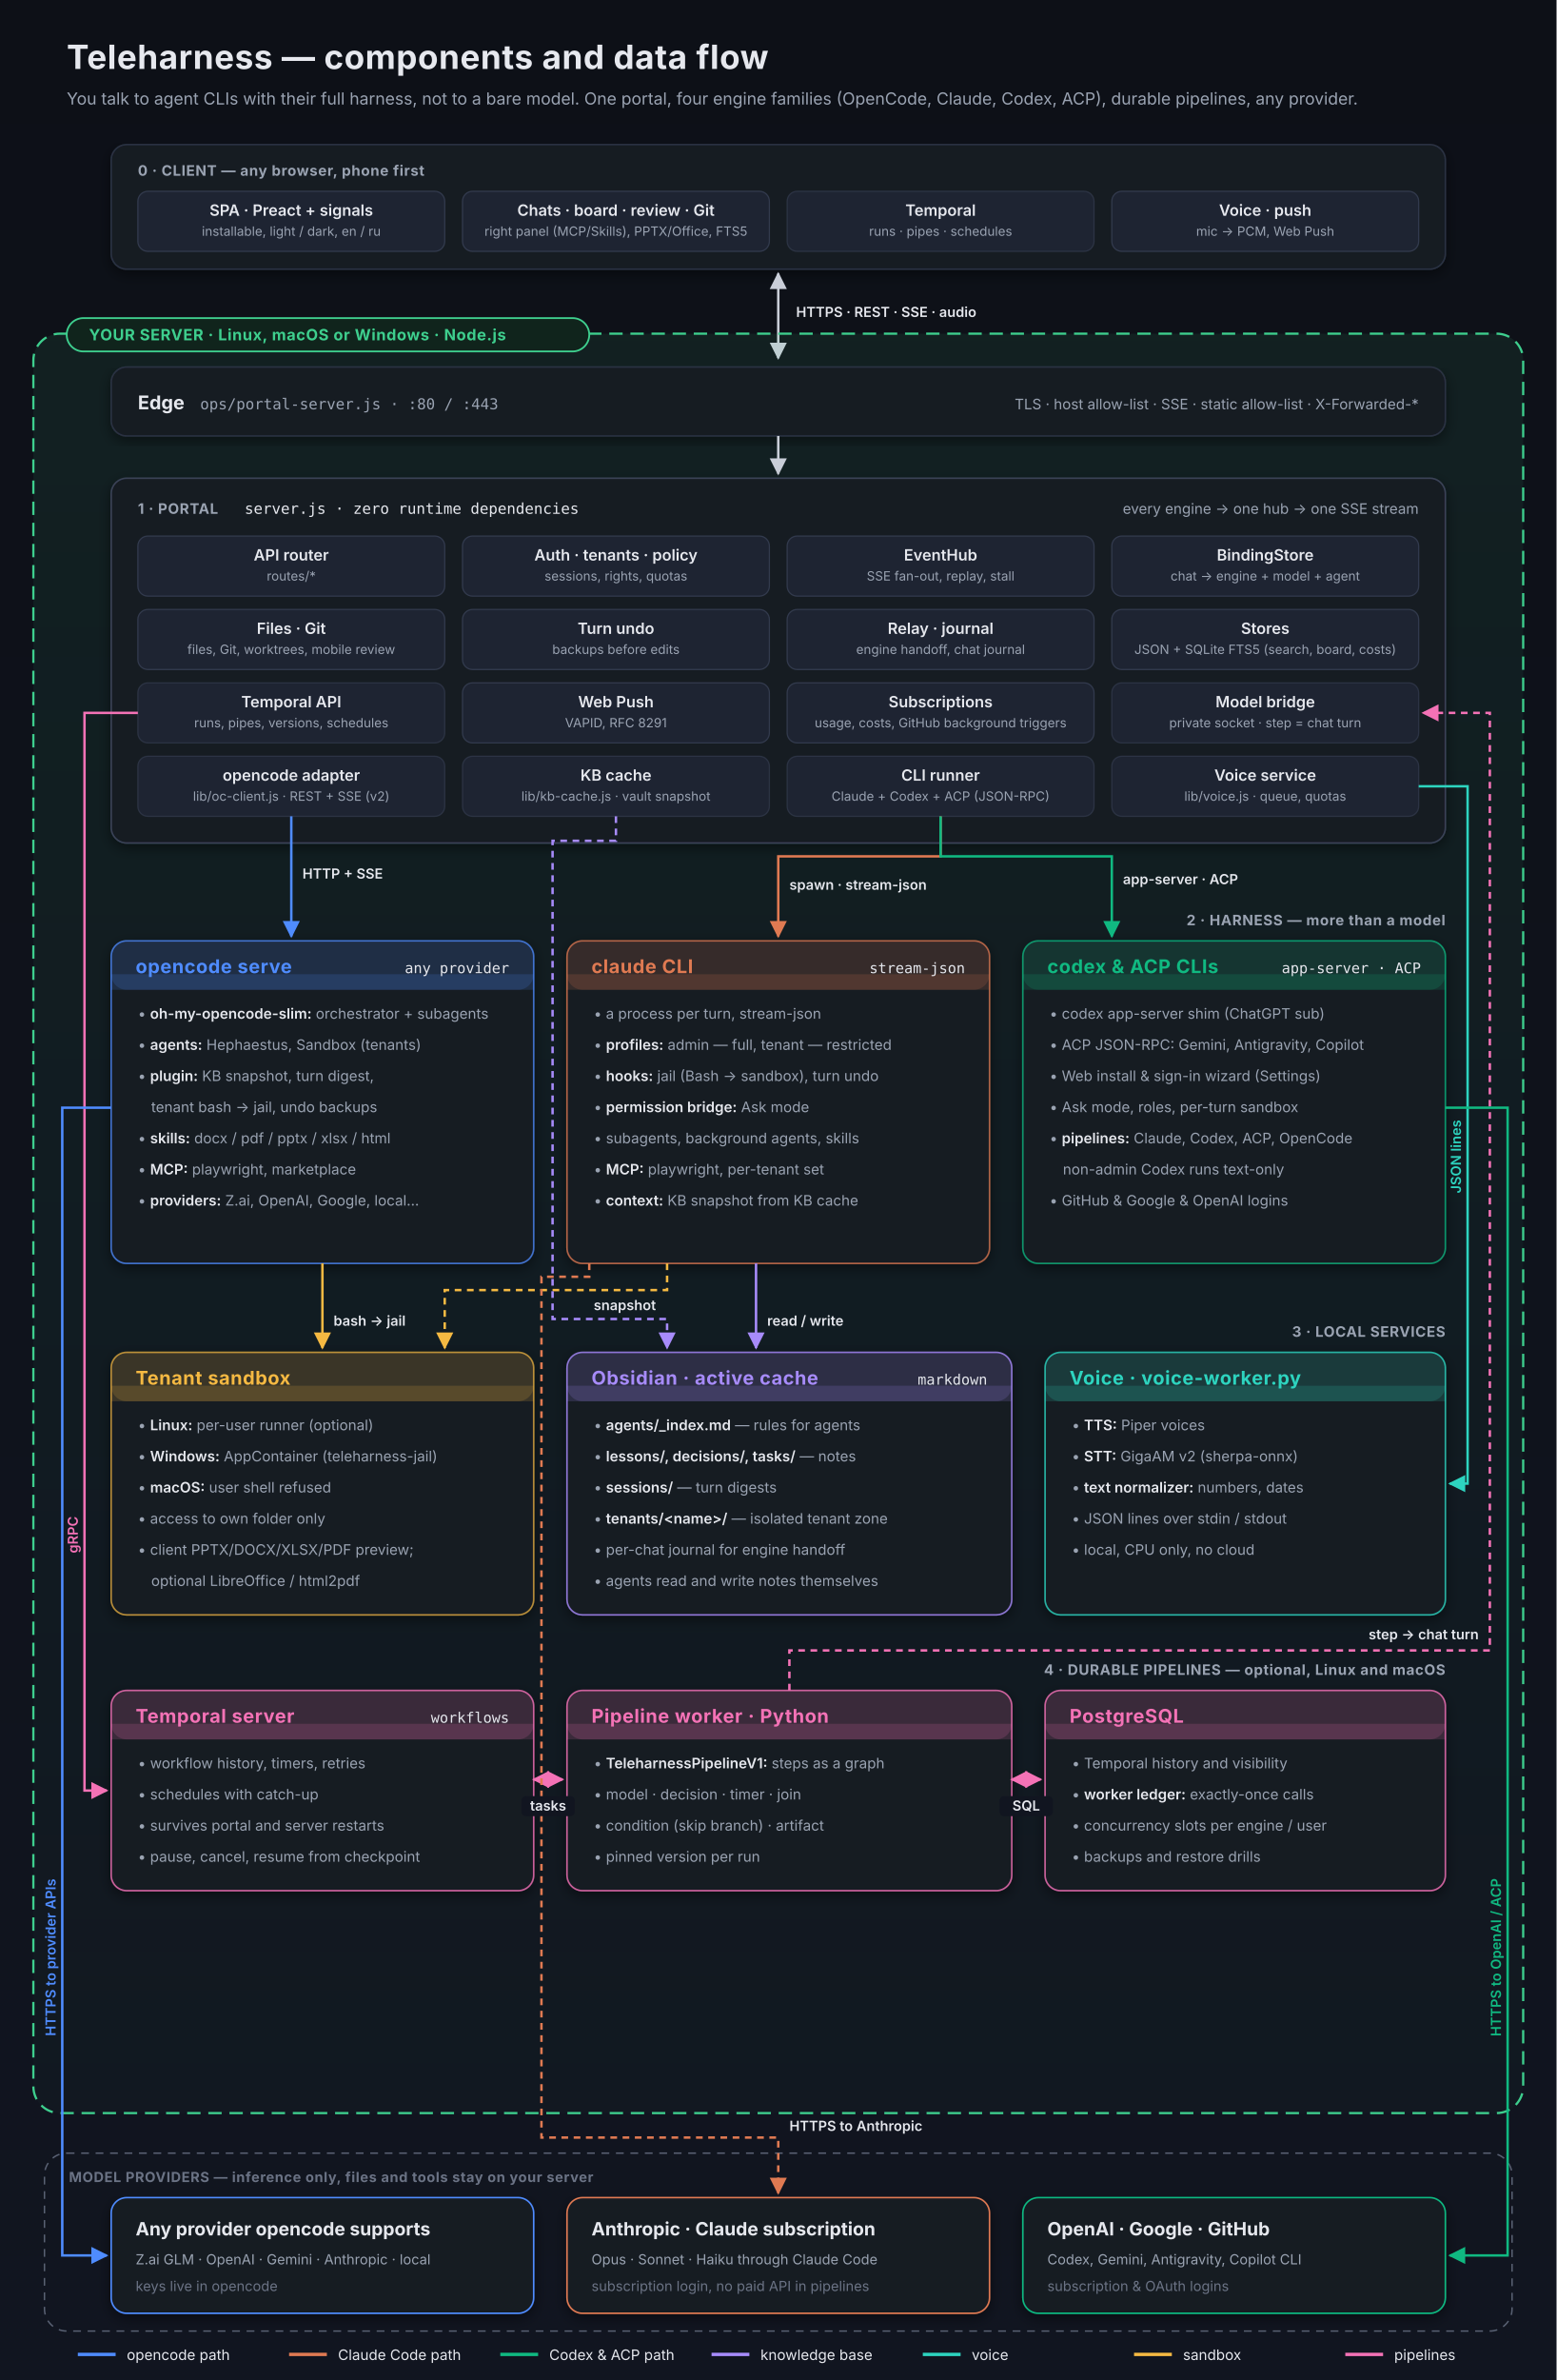
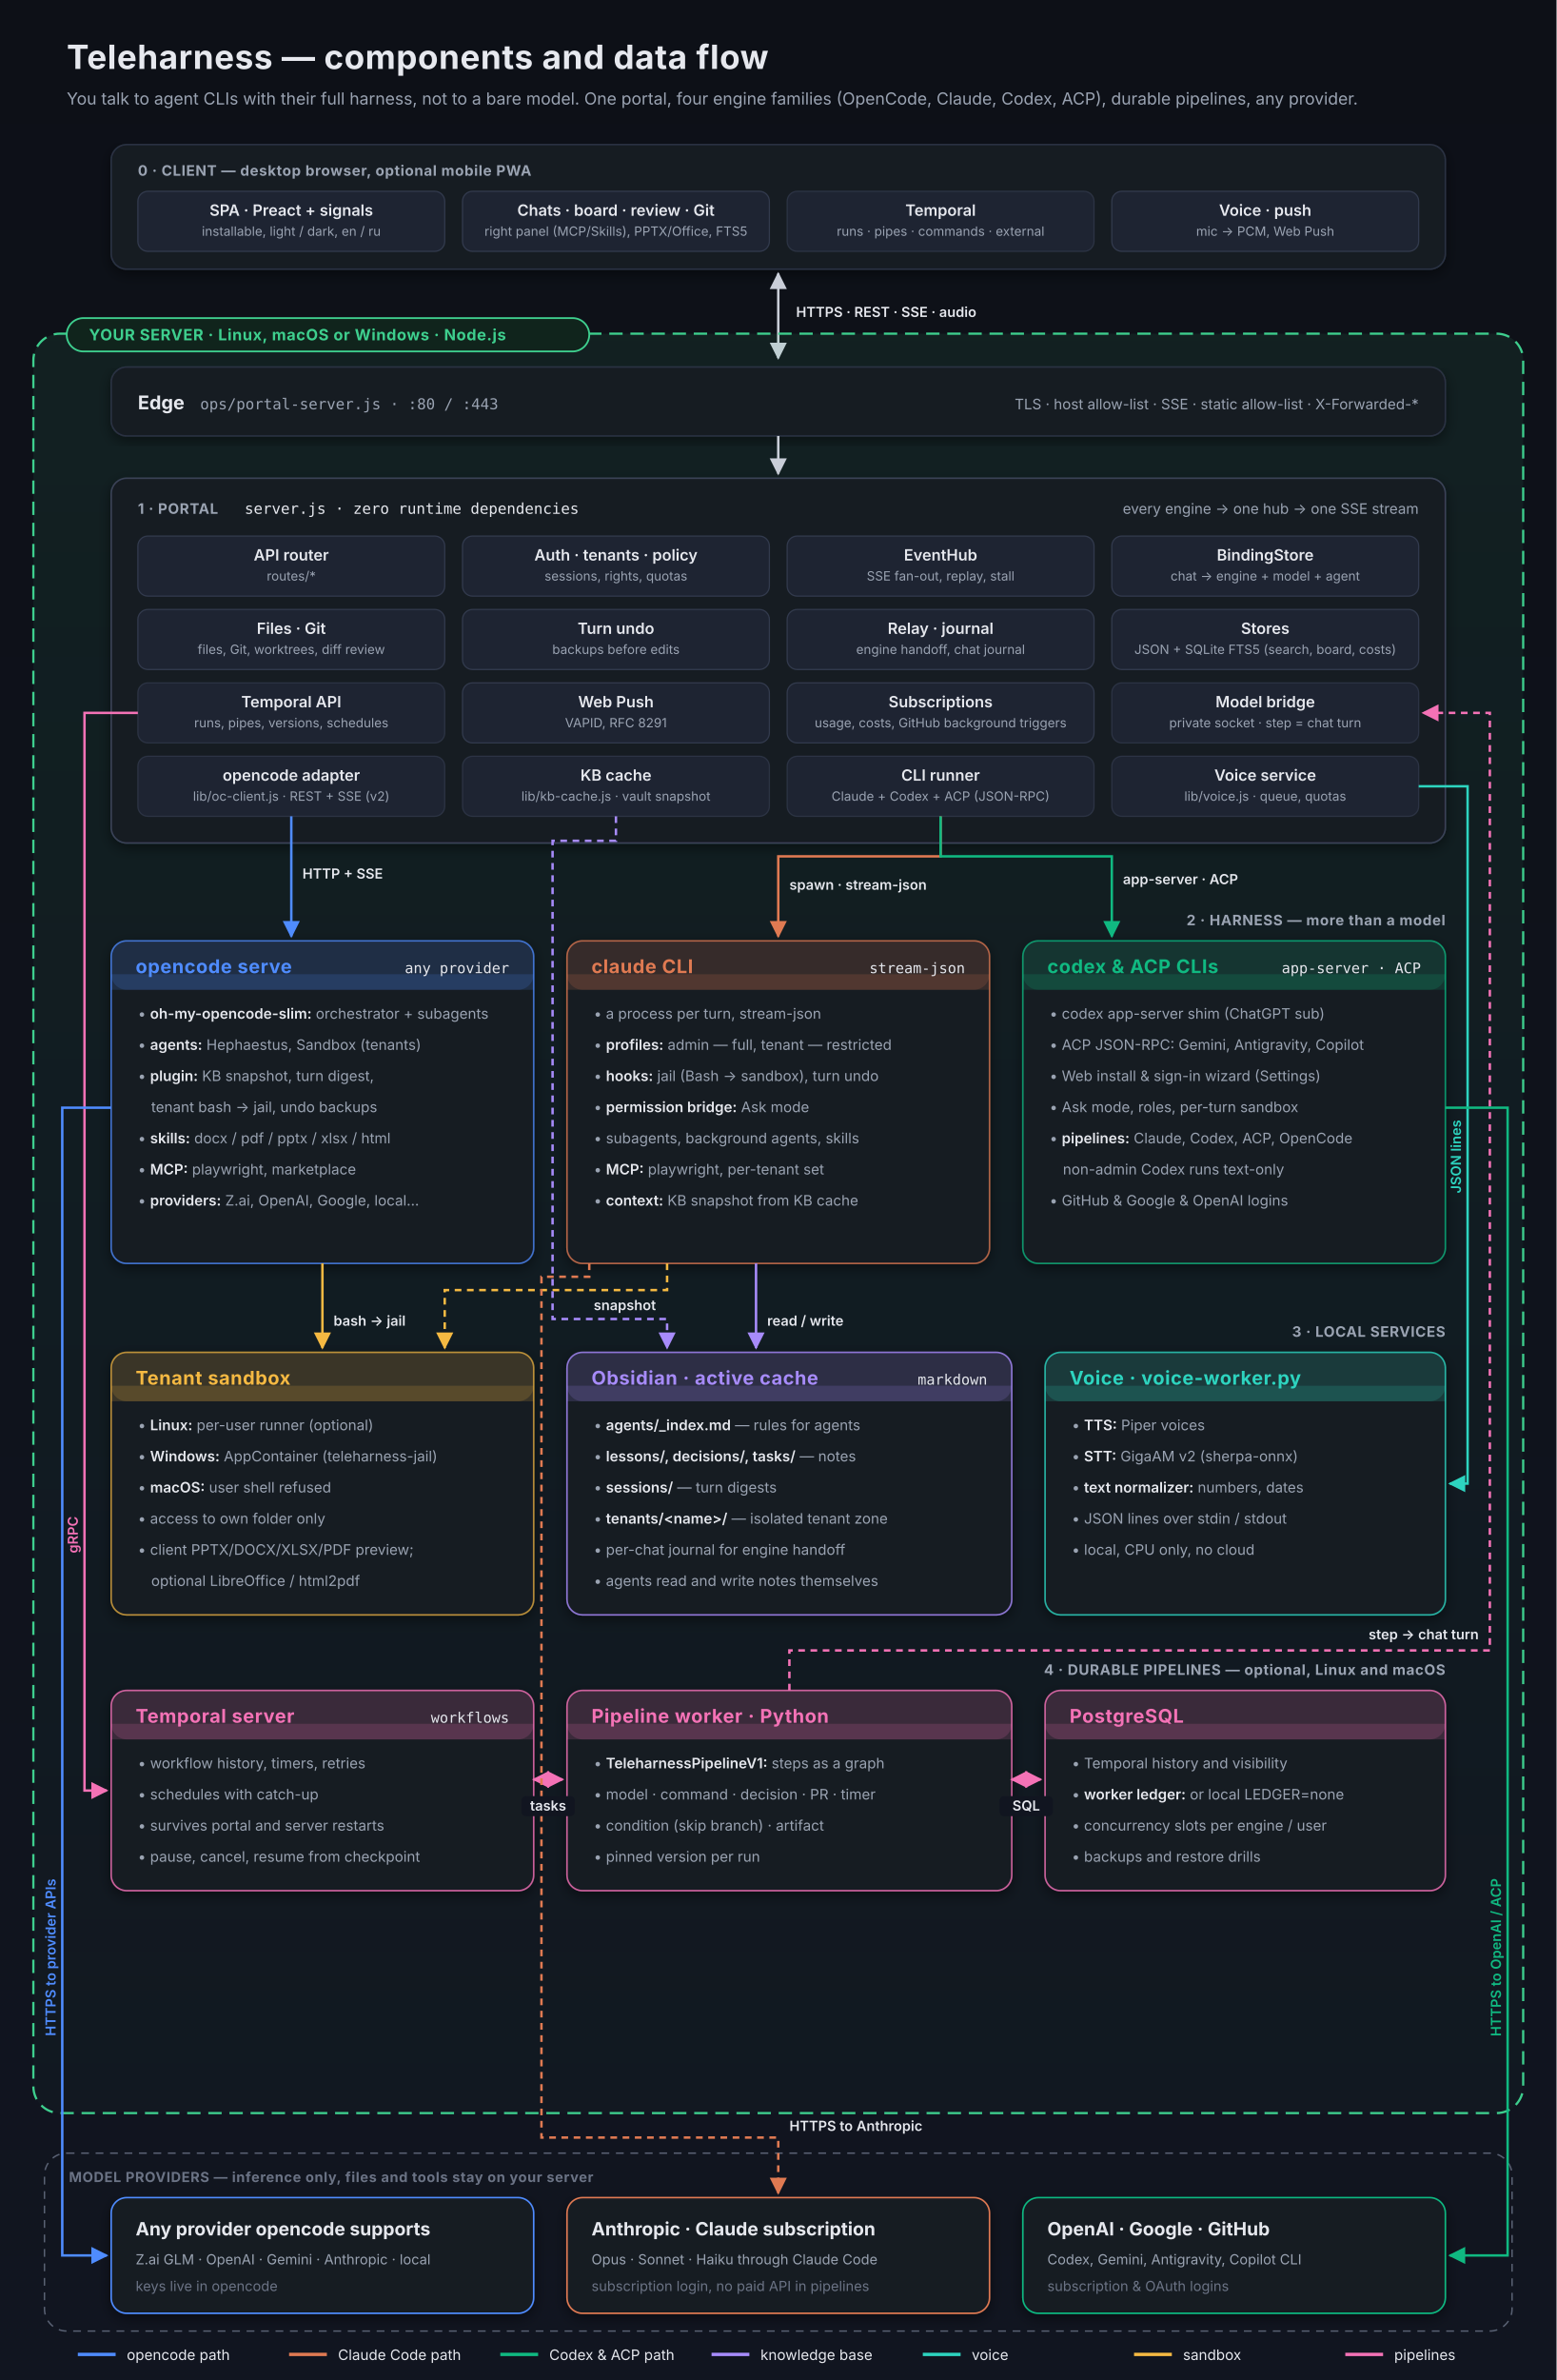
<svg xmlns="http://www.w3.org/2000/svg" width="1400" height="2140" viewBox="0 0 1400 2140" font-family="Segoe UI, Inter, Arial, sans-serif">
  <defs>
    <linearGradient id="bg" x1="0" y1="0" x2="0" y2="1">
      <stop offset="0" stop-color="#0d1017" />
      <stop offset="1" stop-color="#111520" />
    </linearGradient>
    <linearGradient id="srv" x1="0" y1="0" x2="0" y2="1">
      <stop offset="0" stop-color="#3ecf8e" stop-opacity="0.08" />
      <stop offset="1" stop-color="#3ecf8e" stop-opacity="0.02" />
    </linearGradient>
    <filter id="shadow" x="-5%" y="-5%" width="110%" height="120%">
      <feDropShadow dx="0" dy="4" stdDeviation="6" flood-color="#000" flood-opacity="0.45" />
    </filter>
    <marker id="a_blue" viewBox="0 0 10 10" refX="9" refY="5" markerWidth="7" markerHeight="7" orient="auto-start-reverse">
      <path d="M0,0 L10,5 L0,10 z" fill="#4f8cff" />
    </marker>
    <marker id="a_orange" viewBox="0 0 10 10" refX="9" refY="5" markerWidth="7" markerHeight="7" orient="auto-start-reverse">
      <path d="M0,0 L10,5 L0,10 z" fill="#e07a52" />
    </marker>
    <marker id="a_green" viewBox="0 0 10 10" refX="9" refY="5" markerWidth="7" markerHeight="7" orient="auto-start-reverse">
      <path d="M0,0 L10,5 L0,10 z" fill="#3ecf8e" />
    </marker>
    <marker id="a_purple" viewBox="0 0 10 10" refX="9" refY="5" markerWidth="7" markerHeight="7" orient="auto-start-reverse">
      <path d="M0,0 L10,5 L0,10 z" fill="#a78bfa" />
    </marker>
    <marker id="a_teal" viewBox="0 0 10 10" refX="9" refY="5" markerWidth="7" markerHeight="7" orient="auto-start-reverse">
      <path d="M0,0 L10,5 L0,10 z" fill="#2dd4bf" />
    </marker>
    <marker id="a_yellow" viewBox="0 0 10 10" refX="9" refY="5" markerWidth="7" markerHeight="7" orient="auto-start-reverse">
      <path d="M0,0 L10,5 L0,10 z" fill="#f5b942" />
    </marker>
    <marker id="a_pink" viewBox="0 0 10 10" refX="9" refY="5" markerWidth="7" markerHeight="7" orient="auto-start-reverse">
      <path d="M0,0 L10,5 L0,10 z" fill="#f472b6" />
    </marker>
    <marker id="a_codex" viewBox="0 0 10 10" refX="9" refY="5" markerWidth="7" markerHeight="7" orient="auto-start-reverse">
      <path d="M0,0 L10,5 L0,10 z" fill="#10b981" />
    </marker>
    <marker id="a_white" viewBox="0 0 10 10" refX="9" refY="5" markerWidth="7" markerHeight="7" orient="auto-start-reverse">
      <path d="M0,0 L10,5 L0,10 z" fill="#c9ced8" />
    </marker>
    <style>
    .t { fill:#e6e8ee; } .m { fill:#9aa3b2; } .d { fill:#6b7385; }
    .h { letter-spacing:0.5px; } .mono { font-family: Cascadia Code, Consolas, monospace; }
    .chip { fill:#1e2432; stroke:#323a4d; stroke-width:1.1; }
  </style>
  </defs>
  <rect width="1400" height="2140" fill="url(#bg)" />
  <text x="60" y="62" class="t h" font-size="30" font-weight="700" text-anchor="start">Teleharness — components and data flow</text>
  <text x="60" y="94" class="m" font-size="15" font-weight="400" text-anchor="start">You talk to agent CLIs with their full harness, not to a bare model. One portal, four engine families (OpenCode, Claude, Codex, ACP), durable pipelines, any provider.</text>
  <g filter="url(#shadow)">
    <rect x="100" y="130" width="1200" height="112" rx="14" fill="#161a24" stroke="#2b3242" stroke-opacity="1" stroke-width="1.4" />
  </g>
-   <text x="124" y="158" class="m h" font-size="13" font-weight="700" text-anchor="start">0 · CLIENT — any browser, phone first</text>
+   <text x="124" y="158" class="m h" font-size="13" font-weight="700" text-anchor="start">0 · CLIENT — desktop browser, optional mobile PWA</text>
  <rect x="124" y="172" width="276" height="54" rx="9" class="chip" />
  <text x="262" y="194" class="t" font-size="14" font-weight="600" text-anchor="middle">SPA · Preact + signals</text>
  <text x="262" y="212" class="m" font-size="11.5" font-weight="400" text-anchor="middle">installable, light / dark, en / ru</text>
  <rect x="416" y="172" width="276" height="54" rx="9" class="chip" />
  <text x="554" y="194" class="t" font-size="14" font-weight="600" text-anchor="middle">Chats · board · review · Git</text>
  <text x="554" y="212" class="m" font-size="11.5" font-weight="400" text-anchor="middle">right panel (MCP/Skills), PPTX/Office, FTS5</text>
  <rect x="708" y="172" width="276" height="54" rx="9" class="chip" stroke="#f472b6" stroke-opacity="0.75" />
  <text x="846" y="194" class="t" font-size="14" font-weight="600" text-anchor="middle" fill="#f472b6">Temporal</text>
-   <text x="846" y="212" class="m" font-size="11.5" font-weight="400" text-anchor="middle">runs · pipes · schedules</text>
+   <text x="846" y="212" class="m" font-size="11.5" font-weight="400" text-anchor="middle">runs · pipes · commands · external</text>
  <rect x="1000" y="172" width="276" height="54" rx="9" class="chip" />
  <text x="1138" y="194" class="t" font-size="14" font-weight="600" text-anchor="middle">Voice · push</text>
  <text x="1138" y="212" class="m" font-size="11.5" font-weight="400" text-anchor="middle">mic → PCM, Web Push</text>
  <path d="M700,246 L700,322" fill="none" stroke="#c9ced8" stroke-width="2.2" marker-start="url(#a_white)" marker-end="url(#a_white)" />
  <text x="716" y="285" class="t" font-size="12.5" font-weight="600" text-anchor="start" fill="#c9ced8">HTTPS · REST · SSE · audio</text>
  <rect x="30" y="300" width="1340" height="1600" rx="24" fill="url(#srv)" stroke="#3ecf8e" stroke-width="2" stroke-dasharray="12 7" />
  <rect x="60" y="286" width="470" height="30" rx="15" fill="#10241c" stroke="#3ecf8e" stroke-width="1.6" />
  <text x="80" y="306" class="h" font-size="14" font-weight="700" text-anchor="start" fill="#3ecf8e">YOUR SERVER · Linux, macOS or Windows · Node.js</text>
  <g filter="url(#shadow)">
    <rect x="100" y="330" width="1200" height="62" rx="14" fill="#161a24" stroke="#2b3242" stroke-opacity="1" stroke-width="1.4" />
  </g>
  <text x="124" y="368" class="t" font-size="17" font-weight="700" text-anchor="start">Edge</text>
  <text x="180" y="368" class="m mono" font-size="13.5" font-weight="400" text-anchor="start">ops/portal-server.js · :80 / :443</text>
  <text x="1276" y="368" class="m" font-size="13" font-weight="400" text-anchor="end">TLS · host allow-list · SSE · static allow-list · X-Forwarded-*</text>
  <path d="M700,392 L700,426" fill="none" stroke="#c9ced8" stroke-width="2.2" marker-end="url(#a_white)" />
  <g filter="url(#shadow)">
    <rect x="100" y="430" width="1200" height="328" rx="14" fill="#161a24" stroke="#3a4356" stroke-opacity="1" stroke-width="1.4" />
  </g>
  <text x="124" y="462" class="m h" font-size="13" font-weight="700" text-anchor="start">1 · PORTAL</text>
  <text x="220" y="462" class="t mono" font-size="13.5" font-weight="400" text-anchor="start">server.js · zero runtime dependencies</text>
  <text x="1276" y="462" class="m" font-size="13" font-weight="400" text-anchor="end">every engine → one hub → one SSE stream</text>
  <rect x="124" y="482" width="276" height="54" rx="9" class="chip" />
  <text x="262" y="504" class="t" font-size="14" font-weight="600" text-anchor="middle">API router</text>
  <text x="262" y="522" class="m" font-size="11.5" font-weight="400" text-anchor="middle">routes/*</text>
  <rect x="416" y="482" width="276" height="54" rx="9" class="chip" />
  <text x="554" y="504" class="t" font-size="14" font-weight="600" text-anchor="middle">Auth · tenants · policy</text>
  <text x="554" y="522" class="m" font-size="11.5" font-weight="400" text-anchor="middle">sessions, rights, quotas</text>
  <rect x="708" y="482" width="276" height="54" rx="9" class="chip" />
  <text x="846" y="504" class="t" font-size="14" font-weight="600" text-anchor="middle">EventHub</text>
  <text x="846" y="522" class="m" font-size="11.5" font-weight="400" text-anchor="middle">SSE fan-out, replay, stall</text>
  <rect x="1000" y="482" width="276" height="54" rx="9" class="chip" />
  <text x="1138" y="504" class="t" font-size="14" font-weight="600" text-anchor="middle">BindingStore</text>
  <text x="1138" y="522" class="m" font-size="11.5" font-weight="400" text-anchor="middle">chat → engine + model + agent</text>
  <rect x="124" y="548" width="276" height="54" rx="9" class="chip" />
  <text x="262" y="570" class="t" font-size="14" font-weight="600" text-anchor="middle">Files · Git</text>
-   <text x="262" y="588" class="m" font-size="11.5" font-weight="400" text-anchor="middle">files, Git, worktrees, mobile review</text>
+   <text x="262" y="588" class="m" font-size="11.5" font-weight="400" text-anchor="middle">files, Git, worktrees, diff review</text>
  <rect x="416" y="548" width="276" height="54" rx="9" class="chip" />
  <text x="554" y="570" class="t" font-size="14" font-weight="600" text-anchor="middle">Turn undo</text>
  <text x="554" y="588" class="m" font-size="11.5" font-weight="400" text-anchor="middle">backups before edits</text>
  <rect x="708" y="548" width="276" height="54" rx="9" class="chip" />
  <text x="846" y="570" class="t" font-size="14" font-weight="600" text-anchor="middle">Relay · journal</text>
  <text x="846" y="588" class="m" font-size="11.5" font-weight="400" text-anchor="middle">engine handoff, chat journal</text>
  <rect x="1000" y="548" width="276" height="54" rx="9" class="chip" />
  <text x="1138" y="570" class="t" font-size="14" font-weight="600" text-anchor="middle">Stores</text>
  <text x="1138" y="588" class="m" font-size="11.5" font-weight="400" text-anchor="middle">JSON + SQLite FTS5 (search, board, costs)</text>
  <rect x="124" y="614" width="276" height="54" rx="9" class="chip" stroke="#f472b6" stroke-opacity="0.75" />
  <text x="262" y="636" class="t" font-size="14" font-weight="600" text-anchor="middle" fill="#f472b6">Temporal API</text>
  <text x="262" y="654" class="m" font-size="11.5" font-weight="400" text-anchor="middle">runs, pipes, versions, schedules</text>
  <rect x="416" y="614" width="276" height="54" rx="9" class="chip" />
  <text x="554" y="636" class="t" font-size="14" font-weight="600" text-anchor="middle">Web Push</text>
  <text x="554" y="654" class="m" font-size="11.5" font-weight="400" text-anchor="middle">VAPID, RFC 8291</text>
  <rect x="708" y="614" width="276" height="54" rx="9" class="chip" />
  <text x="846" y="636" class="t" font-size="14" font-weight="600" text-anchor="middle">Subscriptions</text>
  <text x="846" y="654" class="m" font-size="11.5" font-weight="400" text-anchor="middle">usage, costs, GitHub background triggers</text>
  <rect x="1000" y="614" width="276" height="54" rx="9" class="chip" stroke="#f472b6" stroke-opacity="0.75" />
  <text x="1138" y="636" class="t" font-size="14" font-weight="600" text-anchor="middle" fill="#f472b6">Model bridge</text>
  <text x="1138" y="654" class="m" font-size="11.5" font-weight="400" text-anchor="middle">private socket · step = chat turn</text>
  <rect x="124" y="680" width="276" height="54" rx="9" class="chip" stroke="#4f8cff" stroke-opacity="0.75" />
  <text x="262" y="702" class="t" font-size="14" font-weight="600" text-anchor="middle" fill="#4f8cff">opencode adapter</text>
  <text x="262" y="720" class="m" font-size="11.5" font-weight="400" text-anchor="middle">lib/oc-client.js · REST + SSE (v2)</text>
  <rect x="416" y="680" width="276" height="54" rx="9" class="chip" stroke="#a78bfa" stroke-opacity="0.75" />
  <text x="554" y="702" class="t" font-size="14" font-weight="600" text-anchor="middle" fill="#a78bfa">KB cache</text>
  <text x="554" y="720" class="m" font-size="11.5" font-weight="400" text-anchor="middle">lib/kb-cache.js · vault snapshot</text>
  <rect x="708" y="680" width="276" height="54" rx="9" class="chip" stroke="#e07a52" stroke-opacity="0.75" />
  <text x="846" y="702" class="t" font-size="14" font-weight="600" text-anchor="middle" fill="#e07a52">CLI runner</text>
  <text x="846" y="720" class="m" font-size="11.5" font-weight="400" text-anchor="middle">Claude + Codex + ACP (JSON-RPC)</text>
  <rect x="1000" y="680" width="276" height="54" rx="9" class="chip" stroke="#2dd4bf" stroke-opacity="0.75" />
  <text x="1138" y="702" class="t" font-size="14" font-weight="600" text-anchor="middle" fill="#2dd4bf">Voice service</text>
  <text x="1138" y="720" class="m" font-size="11.5" font-weight="400" text-anchor="middle">lib/voice.js · queue, quotas</text>
  <text x="1300" y="832" class="m h" font-size="13" font-weight="700" text-anchor="end">2 · HARNESS — more than a model</text>
  <g filter="url(#shadow)">
    <rect x="100" y="846" width="380" height="290" rx="14" fill="#161a24" stroke="#4f8cff" stroke-opacity="0.75" stroke-width="1.4" />
  </g>
  <rect x="100" y="846" width="380" height="44" rx="14" fill="#4f8cff" fill-opacity="0.16" />
  <rect x="100" y="876" width="380" height="14" fill="#4f8cff" fill-opacity="0.16" />
  <text x="122" y="875" class="h" font-size="17" font-weight="700" text-anchor="start" fill="#4f8cff">opencode serve</text>
  <text x="458" y="875" class="t mono" font-size="13" font-weight="400" text-anchor="end">any provider</text>
  <text x="124" y="916" class="m" font-size="13">• <tspan class="t" font-weight="600">oh-my-opencode-slim:</tspan> orchestrator + subagents</text>
  <text x="124" y="944" class="m" font-size="13">• <tspan class="t" font-weight="600">agents:</tspan> Hephaestus, Sandbox (tenants)</text>
  <text x="124" y="972" class="m" font-size="13">• <tspan class="t" font-weight="600">plugin:</tspan> KB snapshot, turn digest,</text>
  <text x="136" y="1000" class="m" font-size="13">tenant bash → jail, undo backups</text>
  <text x="124" y="1028" class="m" font-size="13">• <tspan class="t" font-weight="600">skills:</tspan> docx / pdf / pptx / xlsx / html</text>
  <text x="124" y="1056" class="m" font-size="13">• <tspan class="t" font-weight="600">MCP:</tspan> playwright, marketplace</text>
  <text x="124" y="1084" class="m" font-size="13">• <tspan class="t" font-weight="600">providers:</tspan> Z.ai, OpenAI, Google, local…</text>
  <g filter="url(#shadow)">
    <rect x="510" y="846" width="380" height="290" rx="14" fill="#161a24" stroke="#e07a52" stroke-opacity="0.75" stroke-width="1.4" />
  </g>
  <rect x="510" y="846" width="380" height="44" rx="14" fill="#e07a52" fill-opacity="0.16" />
  <rect x="510" y="876" width="380" height="14" fill="#e07a52" fill-opacity="0.16" />
  <text x="532" y="875" class="h" font-size="17" font-weight="700" text-anchor="start" fill="#e07a52">claude CLI</text>
  <text x="868" y="875" class="t mono" font-size="13" font-weight="400" text-anchor="end">stream-json</text>
  <text x="534" y="916" class="m" font-size="13">• a process per turn, stream-json</text>
  <text x="534" y="944" class="m" font-size="13">• <tspan class="t" font-weight="600">profiles:</tspan> admin — full, tenant — restricted</text>
  <text x="534" y="972" class="m" font-size="13">• <tspan class="t" font-weight="600">hooks:</tspan> jail (Bash → sandbox), turn undo</text>
  <text x="534" y="1000" class="m" font-size="13">• <tspan class="t" font-weight="600">permission bridge:</tspan> Ask mode</text>
  <text x="534" y="1028" class="m" font-size="13">• subagents, background agents, skills</text>
  <text x="534" y="1056" class="m" font-size="13">• <tspan class="t" font-weight="600">MCP:</tspan> playwright, per-tenant set</text>
  <text x="534" y="1084" class="m" font-size="13">• <tspan class="t" font-weight="600">context:</tspan> KB snapshot from KB cache</text>
  <g filter="url(#shadow)">
    <rect x="920" y="846" width="380" height="290" rx="14" fill="#161a24" stroke="#10b981" stroke-opacity="0.75" stroke-width="1.4" />
  </g>
  <rect x="920" y="846" width="380" height="44" rx="14" fill="#10b981" fill-opacity="0.16" />
  <rect x="920" y="876" width="380" height="14" fill="#10b981" fill-opacity="0.16" />
  <text x="942" y="875" class="h" font-size="17" font-weight="700" text-anchor="start" fill="#10b981">codex &amp; ACP CLIs</text>
  <text x="1278" y="875" class="t mono" font-size="13" font-weight="400" text-anchor="end">app-server · ACP</text>
  <text x="944" y="916" class="m" font-size="13">• codex app-server shim (ChatGPT sub)</text>
  <text x="944" y="944" class="m" font-size="13">• ACP JSON-RPC: Gemini, Antigravity, Copilot</text>
  <text x="944" y="972" class="m" font-size="13">• Web install &amp; sign-in wizard (Settings)</text>
  <text x="944" y="1000" class="m" font-size="13">• Ask mode, roles, per-turn sandbox</text>
  <text x="944" y="1028" class="m" font-size="13">• <tspan class="t" font-weight="600">pipelines:</tspan> Claude, Codex, ACP, OpenCode</text>
  <text x="956" y="1056" class="m" font-size="13">non-admin Codex runs text-only</text>
  <text x="944" y="1084" class="m" font-size="13">• GitHub &amp; Google &amp; OpenAI logins</text>
  <path d="M262,734 L262,842" fill="none" stroke="#4f8cff" stroke-width="2.2" marker-end="url(#a_blue)" />
  <text x="272" y="790" class="t" font-size="12.5" font-weight="600" text-anchor="start" fill="#4f8cff">HTTP + SSE</text>
  <path d="M846,734 L846,770 L700,770 L700,842" fill="none" stroke="#e07a52" stroke-width="2.2" marker-end="url(#a_orange)" />
  <text x="710" y="800" class="t" font-size="12.5" font-weight="600" text-anchor="start" fill="#e07a52">spawn · stream-json</text>
  <path d="M846,734 L846,770 L1000,770 L1000,842" fill="none" stroke="#10b981" stroke-width="2.2" marker-end="url(#a_codex)" />
  <text x="1010" y="795" class="t" font-size="12.5" font-weight="600" text-anchor="start" fill="#10b981">app-server · ACP</text>
  <text x="1300" y="1202" class="m h" font-size="13" font-weight="700" text-anchor="end">3 · LOCAL SERVICES</text>
  <g filter="url(#shadow)">
    <rect x="100" y="1216" width="380" height="236" rx="14" fill="#161a24" stroke="#f5b942" stroke-opacity="0.7" stroke-width="1.4" />
  </g>
  <rect x="100" y="1216" width="380" height="44" rx="14" fill="#f5b942" fill-opacity="0.16" />
  <rect x="100" y="1246" width="380" height="14" fill="#f5b942" fill-opacity="0.16" />
  <text x="122" y="1245" class="h" font-size="17" font-weight="700" text-anchor="start" fill="#f5b942">Tenant sandbox</text>
  <text x="124" y="1286" class="m" font-size="13">• <tspan class="t" font-weight="600">Linux:</tspan> per-user runner (optional)</text>
  <text x="124" y="1314" class="m" font-size="13">• <tspan class="t" font-weight="600">Windows:</tspan> AppContainer (teleharness-jail)</text>
  <text x="124" y="1342" class="m" font-size="13">• <tspan class="t" font-weight="600">macOS:</tspan> user shell refused</text>
  <text x="124" y="1370" class="m" font-size="13">• access to own folder only</text>
  <text x="124" y="1398" class="m" font-size="13">• client PPTX/DOCX/XLSX/PDF preview;</text>
  <text x="136" y="1426" class="m" font-size="13">optional LibreOffice / html2pdf</text>
  <g filter="url(#shadow)">
    <rect x="510" y="1216" width="400" height="236" rx="14" fill="#161a24" stroke="#a78bfa" stroke-opacity="0.8" stroke-width="1.4" />
  </g>
  <rect x="510" y="1216" width="400" height="44" rx="14" fill="#a78bfa" fill-opacity="0.16" />
  <rect x="510" y="1246" width="400" height="14" fill="#a78bfa" fill-opacity="0.16" />
  <text x="532" y="1245" class="h" font-size="17" font-weight="700" text-anchor="start" fill="#a78bfa">Obsidian · active cache</text>
  <text x="888" y="1245" class="t mono" font-size="13" font-weight="400" text-anchor="end">markdown</text>
  <text x="534" y="1286" class="m" font-size="13">• <tspan class="t" font-weight="600">agents/_index.md</tspan> — rules for agents</text>
  <text x="534" y="1314" class="m" font-size="13">• <tspan class="t" font-weight="600">lessons/, decisions/, tasks/</tspan> — notes</text>
  <text x="534" y="1342" class="m" font-size="13">• <tspan class="t" font-weight="600">sessions/</tspan> — turn digests</text>
  <text x="534" y="1370" class="m" font-size="13">• <tspan class="t" font-weight="600">tenants/&lt;name&gt;/</tspan> — isolated tenant zone</text>
  <text x="534" y="1398" class="m" font-size="13">• per-chat journal for engine handoff</text>
  <text x="534" y="1426" class="m" font-size="13">• agents read and write notes themselves</text>
  <g filter="url(#shadow)">
    <rect x="940" y="1216" width="360" height="236" rx="14" fill="#161a24" stroke="#2dd4bf" stroke-opacity="0.8" stroke-width="1.4" />
  </g>
  <rect x="940" y="1216" width="360" height="44" rx="14" fill="#2dd4bf" fill-opacity="0.16" />
  <rect x="940" y="1246" width="360" height="14" fill="#2dd4bf" fill-opacity="0.16" />
  <text x="962" y="1245" class="h" font-size="17" font-weight="700" text-anchor="start" fill="#2dd4bf">Voice · voice-worker.py</text>
  <text x="964" y="1286" class="m" font-size="13">• <tspan class="t" font-weight="600">TTS:</tspan> Piper voices</text>
  <text x="964" y="1314" class="m" font-size="13">• <tspan class="t" font-weight="600">STT:</tspan> GigaAM v2 (sherpa-onnx)</text>
  <text x="964" y="1342" class="m" font-size="13">• <tspan class="t" font-weight="600">text normalizer:</tspan> numbers, dates</text>
  <text x="964" y="1370" class="m" font-size="13">• JSON lines over stdin / stdout</text>
  <text x="964" y="1398" class="m" font-size="13">• local, CPU only, no cloud</text>
  <path d="M290,1136 L290,1212" fill="none" stroke="#f5b942" stroke-width="2.2" marker-end="url(#a_yellow)" />
  <text x="300" y="1192" class="t" font-size="12.5" font-weight="600" text-anchor="start" fill="#f5b942">bash → jail</text>
  <path d="M600,1136 L600,1160 L400,1160 L400,1212" fill="none" stroke="#f5b942" stroke-width="2.2" stroke-dasharray="6 5" marker-end="url(#a_yellow)" />
  <path d="M680,1136 L680,1212" fill="none" stroke="#a78bfa" stroke-width="2.2" marker-end="url(#a_purple)" />
  <text x="690" y="1192" class="t" font-size="12.5" font-weight="600" text-anchor="start" fill="#a78bfa">read / write</text>
  <path d="M554,734 L554,756 L497,756 L497,1186 L600,1186 L600,1212" fill="none" stroke="#a78bfa" stroke-width="2.2" stroke-dasharray="6 5" marker-end="url(#a_purple)" />
  <text x="590" y="1178" class="t" font-size="12.5" font-weight="600" text-anchor="end" fill="#a78bfa">snapshot</text>
  <path d="M1276,707 L1320,707 L1320,1334 L1304,1334" fill="none" stroke="#2dd4bf" stroke-width="2.2" marker-end="url(#a_teal)" />
  <text x="1314" y="1040" font-size="12.5" font-weight="600" fill="#2dd4bf" text-anchor="middle" transform="rotate(-90 1314 1040)">JSON lines</text>
  <text x="1300" y="1506" class="m h" font-size="13" font-weight="700" text-anchor="end">4 · DURABLE PIPELINES — optional, Linux and macOS</text>
  <g filter="url(#shadow)">
    <rect x="100" y="1520" width="380" height="180" rx="14" fill="#161a24" stroke="#f472b6" stroke-opacity="0.8" stroke-width="1.4" />
  </g>
  <rect x="100" y="1520" width="380" height="44" rx="14" fill="#f472b6" fill-opacity="0.16" />
  <rect x="100" y="1550" width="380" height="14" fill="#f472b6" fill-opacity="0.16" />
  <text x="122" y="1549" class="h" font-size="17" font-weight="700" text-anchor="start" fill="#f472b6">Temporal server</text>
  <text x="458" y="1549" class="t mono" font-size="13" font-weight="400" text-anchor="end">workflows</text>
  <text x="124" y="1590" class="m" font-size="13">• workflow history, timers, retries</text>
  <text x="124" y="1618" class="m" font-size="13">• schedules with catch-up</text>
  <text x="124" y="1646" class="m" font-size="13">• survives portal and server restarts</text>
  <text x="124" y="1674" class="m" font-size="13">• pause, cancel, resume from checkpoint</text>
  <g filter="url(#shadow)">
    <rect x="510" y="1520" width="400" height="180" rx="14" fill="#161a24" stroke="#f472b6" stroke-opacity="0.8" stroke-width="1.4" />
  </g>
  <rect x="510" y="1520" width="400" height="44" rx="14" fill="#f472b6" fill-opacity="0.16" />
  <rect x="510" y="1550" width="400" height="14" fill="#f472b6" fill-opacity="0.16" />
  <text x="532" y="1549" class="h" font-size="17" font-weight="700" text-anchor="start" fill="#f472b6">Pipeline worker · Python</text>
  <text x="534" y="1590" class="m" font-size="13">• <tspan class="t" font-weight="600">TeleharnessPipelineV1:</tspan> steps as a graph</text>
-   <text x="534" y="1618" class="m" font-size="13">• model · decision · timer · join</text>
+   <text x="534" y="1618" class="m" font-size="13">• model · command · decision · PR · timer</text>
  <text x="534" y="1646" class="m" font-size="13">• condition (skip branch) · artifact</text>
  <text x="534" y="1674" class="m" font-size="13">• pinned version per run</text>
  <g filter="url(#shadow)">
    <rect x="940" y="1520" width="360" height="180" rx="14" fill="#161a24" stroke="#f472b6" stroke-opacity="0.8" stroke-width="1.4" />
  </g>
  <rect x="940" y="1520" width="360" height="44" rx="14" fill="#f472b6" fill-opacity="0.16" />
  <rect x="940" y="1550" width="360" height="14" fill="#f472b6" fill-opacity="0.16" />
  <text x="962" y="1549" class="h" font-size="17" font-weight="700" text-anchor="start" fill="#f472b6">PostgreSQL</text>
  <text x="964" y="1590" class="m" font-size="13">• Temporal history and visibility</text>
-   <text x="964" y="1618" class="m" font-size="13">• <tspan class="t" font-weight="600">worker ledger:</tspan> exactly-once calls</text>
+   <text x="964" y="1618" class="m" font-size="13">• <tspan class="t" font-weight="600">worker ledger:</tspan> or local LEDGER=none</text>
  <text x="964" y="1646" class="m" font-size="13">• concurrency slots per engine / user</text>
  <text x="964" y="1674" class="m" font-size="13">• backups and restore drills</text>
  <path d="M124,641 L76,641 L76,1610 L96,1610" fill="none" stroke="#f472b6" stroke-width="2.2" marker-end="url(#a_pink)" />
  <text x="70" y="1380" font-size="12.5" font-weight="600" fill="#f472b6" text-anchor="middle" transform="rotate(-90 70 1380)">gRPC</text>
  <path d="M480,1600 L506,1600" fill="none" stroke="#f472b6" stroke-width="2.2" marker-start="url(#a_pink)" marker-end="url(#a_pink)" />
  <path d="M910,1600 L936,1600" fill="none" stroke="#f472b6" stroke-width="2.2" marker-start="url(#a_pink)" marker-end="url(#a_pink)" />
  <path d="M710,1520 L710,1484 L1340,1484 L1340,641 L1280,641" fill="none" stroke="#f472b6" stroke-width="2.2" stroke-dasharray="6 5" marker-end="url(#a_pink)" />
  <text x="1330" y="1474" class="t" font-size="12.5" font-weight="600" text-anchor="end" fill="#f472b6">step → chat turn</text>
  <rect x="40" y="1936" width="1320" height="160" rx="20" fill="none" stroke="#596173" stroke-width="1.3" stroke-dasharray="7 6" />
  <text x="62" y="1962" class="d h" font-size="12.5" font-weight="700" text-anchor="start">MODEL PROVIDERS — inference only, files and tools stay on your server</text>
  <g filter="url(#shadow)">
    <rect x="100" y="1976" width="380" height="104" rx="14" fill="#161a24" stroke="#4f8cff" stroke-opacity="1" stroke-width="1.4" />
  </g>
  <text x="122" y="2010" class="t" font-size="16.5" font-weight="700" text-anchor="start">Any provider opencode supports</text>
  <text x="122" y="2036" class="m" font-size="12.5" font-weight="400" text-anchor="start">Z.ai GLM · OpenAI · Gemini · Anthropic · local</text>
  <text x="122" y="2060" class="d" font-size="12.5" font-weight="400" text-anchor="start">keys live in opencode</text>
  <g filter="url(#shadow)">
    <rect x="510" y="1976" width="380" height="104" rx="14" fill="#161a24" stroke="#e07a52" stroke-opacity="1" stroke-width="1.4" />
  </g>
  <text x="532" y="2010" class="t" font-size="16.5" font-weight="700" text-anchor="start">Anthropic · Claude subscription</text>
  <text x="532" y="2036" class="m" font-size="12.5" font-weight="400" text-anchor="start">Opus · Sonnet · Haiku through Claude Code</text>
  <text x="532" y="2060" class="d" font-size="12.5" font-weight="400" text-anchor="start">subscription login, no paid API in pipelines</text>
  <g filter="url(#shadow)">
    <rect x="920" y="1976" width="380" height="104" rx="14" fill="#161a24" stroke="#10b981" stroke-opacity="1" stroke-width="1.4" />
  </g>
  <text x="942" y="2010" class="t" font-size="16.5" font-weight="700" text-anchor="start">OpenAI · Google · GitHub</text>
  <text x="942" y="2036" class="m" font-size="12.5" font-weight="400" text-anchor="start">Codex, Gemini, Antigravity, Copilot CLI</text>
  <text x="942" y="2060" class="d" font-size="12.5" font-weight="400" text-anchor="start">subscription &amp; OAuth logins</text>
  <path d="M100,996 L56,996 L56,2028 L96,2028" fill="none" stroke="#4f8cff" stroke-width="2.2" marker-end="url(#a_blue)" />
  <path d="M530,1136 L530,1148 L487,1148 L487,1922 L700,1922 L700,1972" fill="none" stroke="#e07a52" stroke-width="2.2" stroke-dasharray="6 5" marker-end="url(#a_orange)" />
  <path d="M1300,996 L1356,996 L1356,2028 L1304,2028" fill="none" stroke="#10b981" stroke-width="2.2" marker-end="url(#a_codex)" />
  <text x="50" y="1760" font-size="12.5" font-weight="600" fill="#4f8cff" text-anchor="middle" transform="rotate(-90 50 1760)">HTTPS to provider APIs</text>
  <text x="1350" y="1760" font-size="12.5" font-weight="600" fill="#10b981" text-anchor="middle" transform="rotate(-90 1350 1760)">HTTPS to OpenAI / ACP</text>
  <text x="710" y="1916" class="t" font-size="12.5" font-weight="600" text-anchor="start" fill="#e07a52">HTTPS to Anthropic</text>
  <rect x="469" y="1615" width="48" height="18" rx="4" fill="#111520" />
  <text x="493" y="1628" class="t" font-size="12.5" font-weight="600" text-anchor="middle" fill="#f472b6">tasks</text>
  <rect x="899" y="1615" width="48" height="18" rx="4" fill="#111520" />
  <text x="923" y="1628" class="t" font-size="12.5" font-weight="600" text-anchor="middle" fill="#f472b6">SQL</text>
  <line x1="70" y1="2117" x2="104" y2="2117" stroke="#4f8cff" stroke-width="3" />
  <text x="114" y="2122" class="t" font-size="13" font-weight="400" text-anchor="start">opencode path</text>
  <line x1="260" y1="2117" x2="294" y2="2117" stroke="#e07a52" stroke-width="3" />
  <text x="304" y="2122" class="t" font-size="13" font-weight="400" text-anchor="start">Claude Code path</text>
  <line x1="450" y1="2117" x2="484" y2="2117" stroke="#10b981" stroke-width="3" />
  <text x="494" y="2122" class="t" font-size="13" font-weight="400" text-anchor="start">Codex &amp; ACP path</text>
  <line x1="640" y1="2117" x2="674" y2="2117" stroke="#a78bfa" stroke-width="3" />
  <text x="684" y="2122" class="t" font-size="13" font-weight="400" text-anchor="start">knowledge base</text>
  <line x1="830" y1="2117" x2="864" y2="2117" stroke="#2dd4bf" stroke-width="3" />
  <text x="874" y="2122" class="t" font-size="13" font-weight="400" text-anchor="start">voice</text>
  <line x1="1020" y1="2117" x2="1054" y2="2117" stroke="#f5b942" stroke-width="3" />
  <text x="1064" y="2122" class="t" font-size="13" font-weight="400" text-anchor="start">sandbox</text>
  <line x1="1210" y1="2117" x2="1244" y2="2117" stroke="#f472b6" stroke-width="3" />
  <text x="1254" y="2122" class="t" font-size="13" font-weight="400" text-anchor="start">pipelines</text>
</svg>
